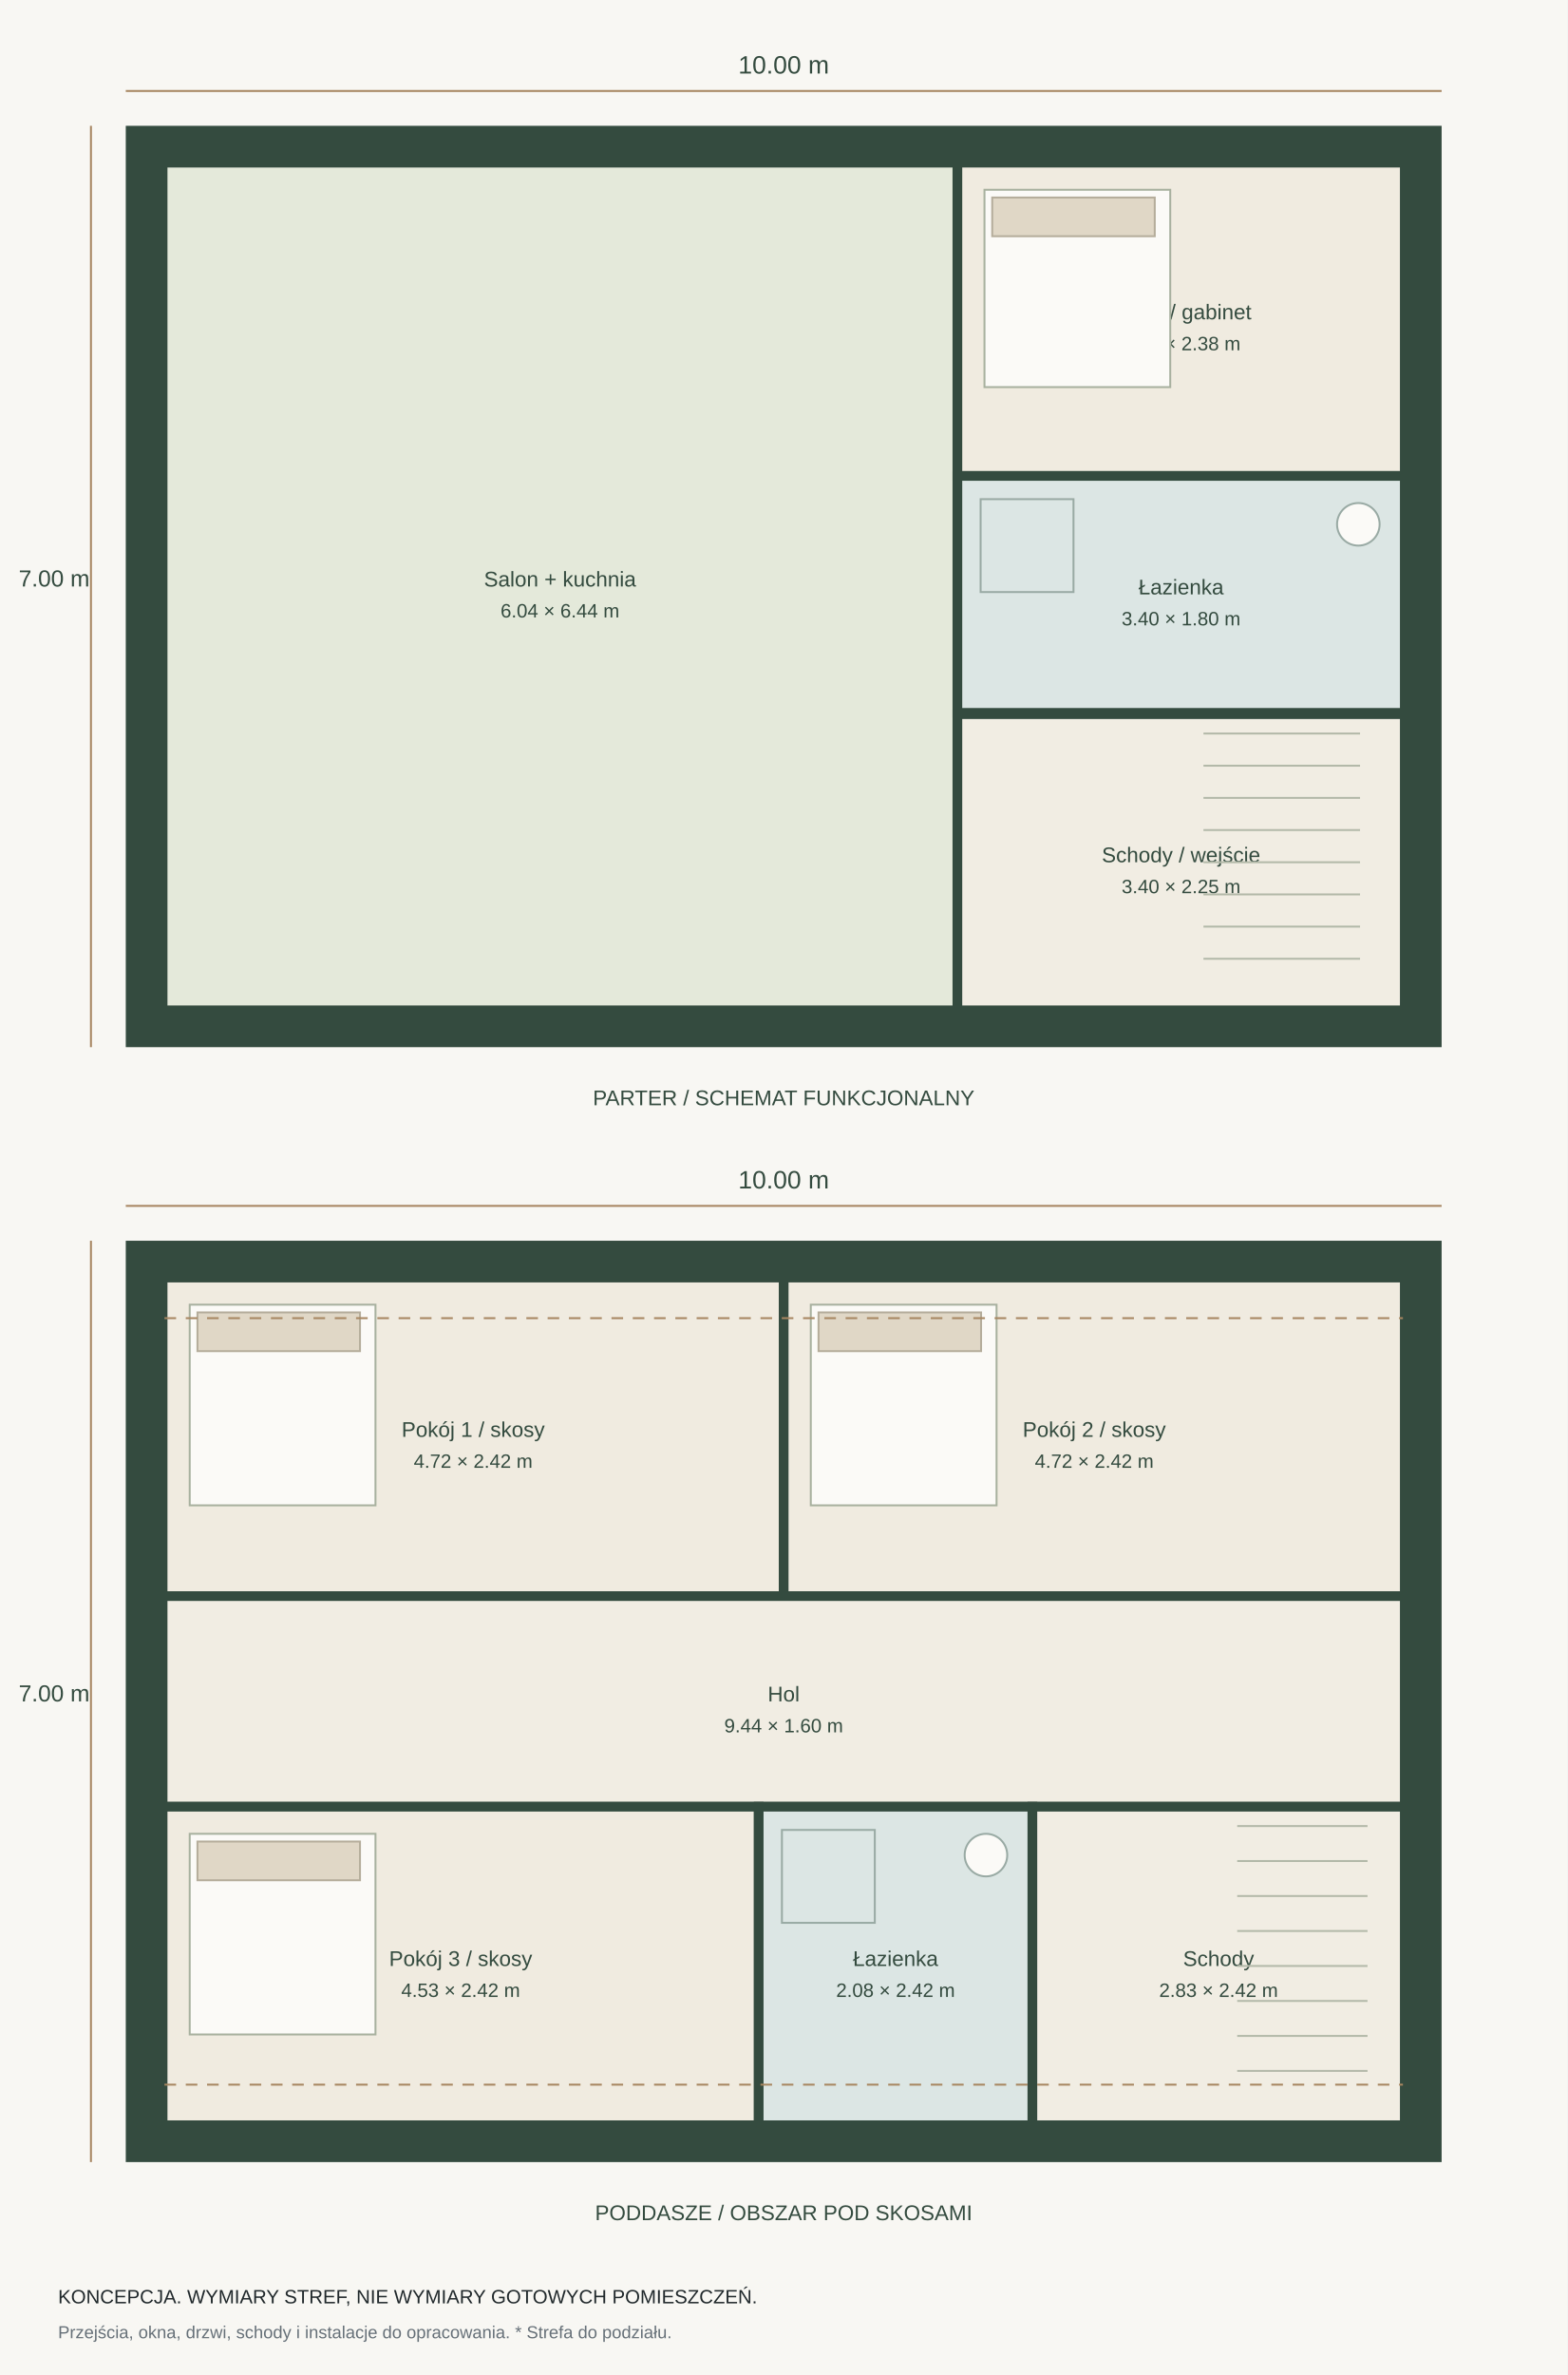
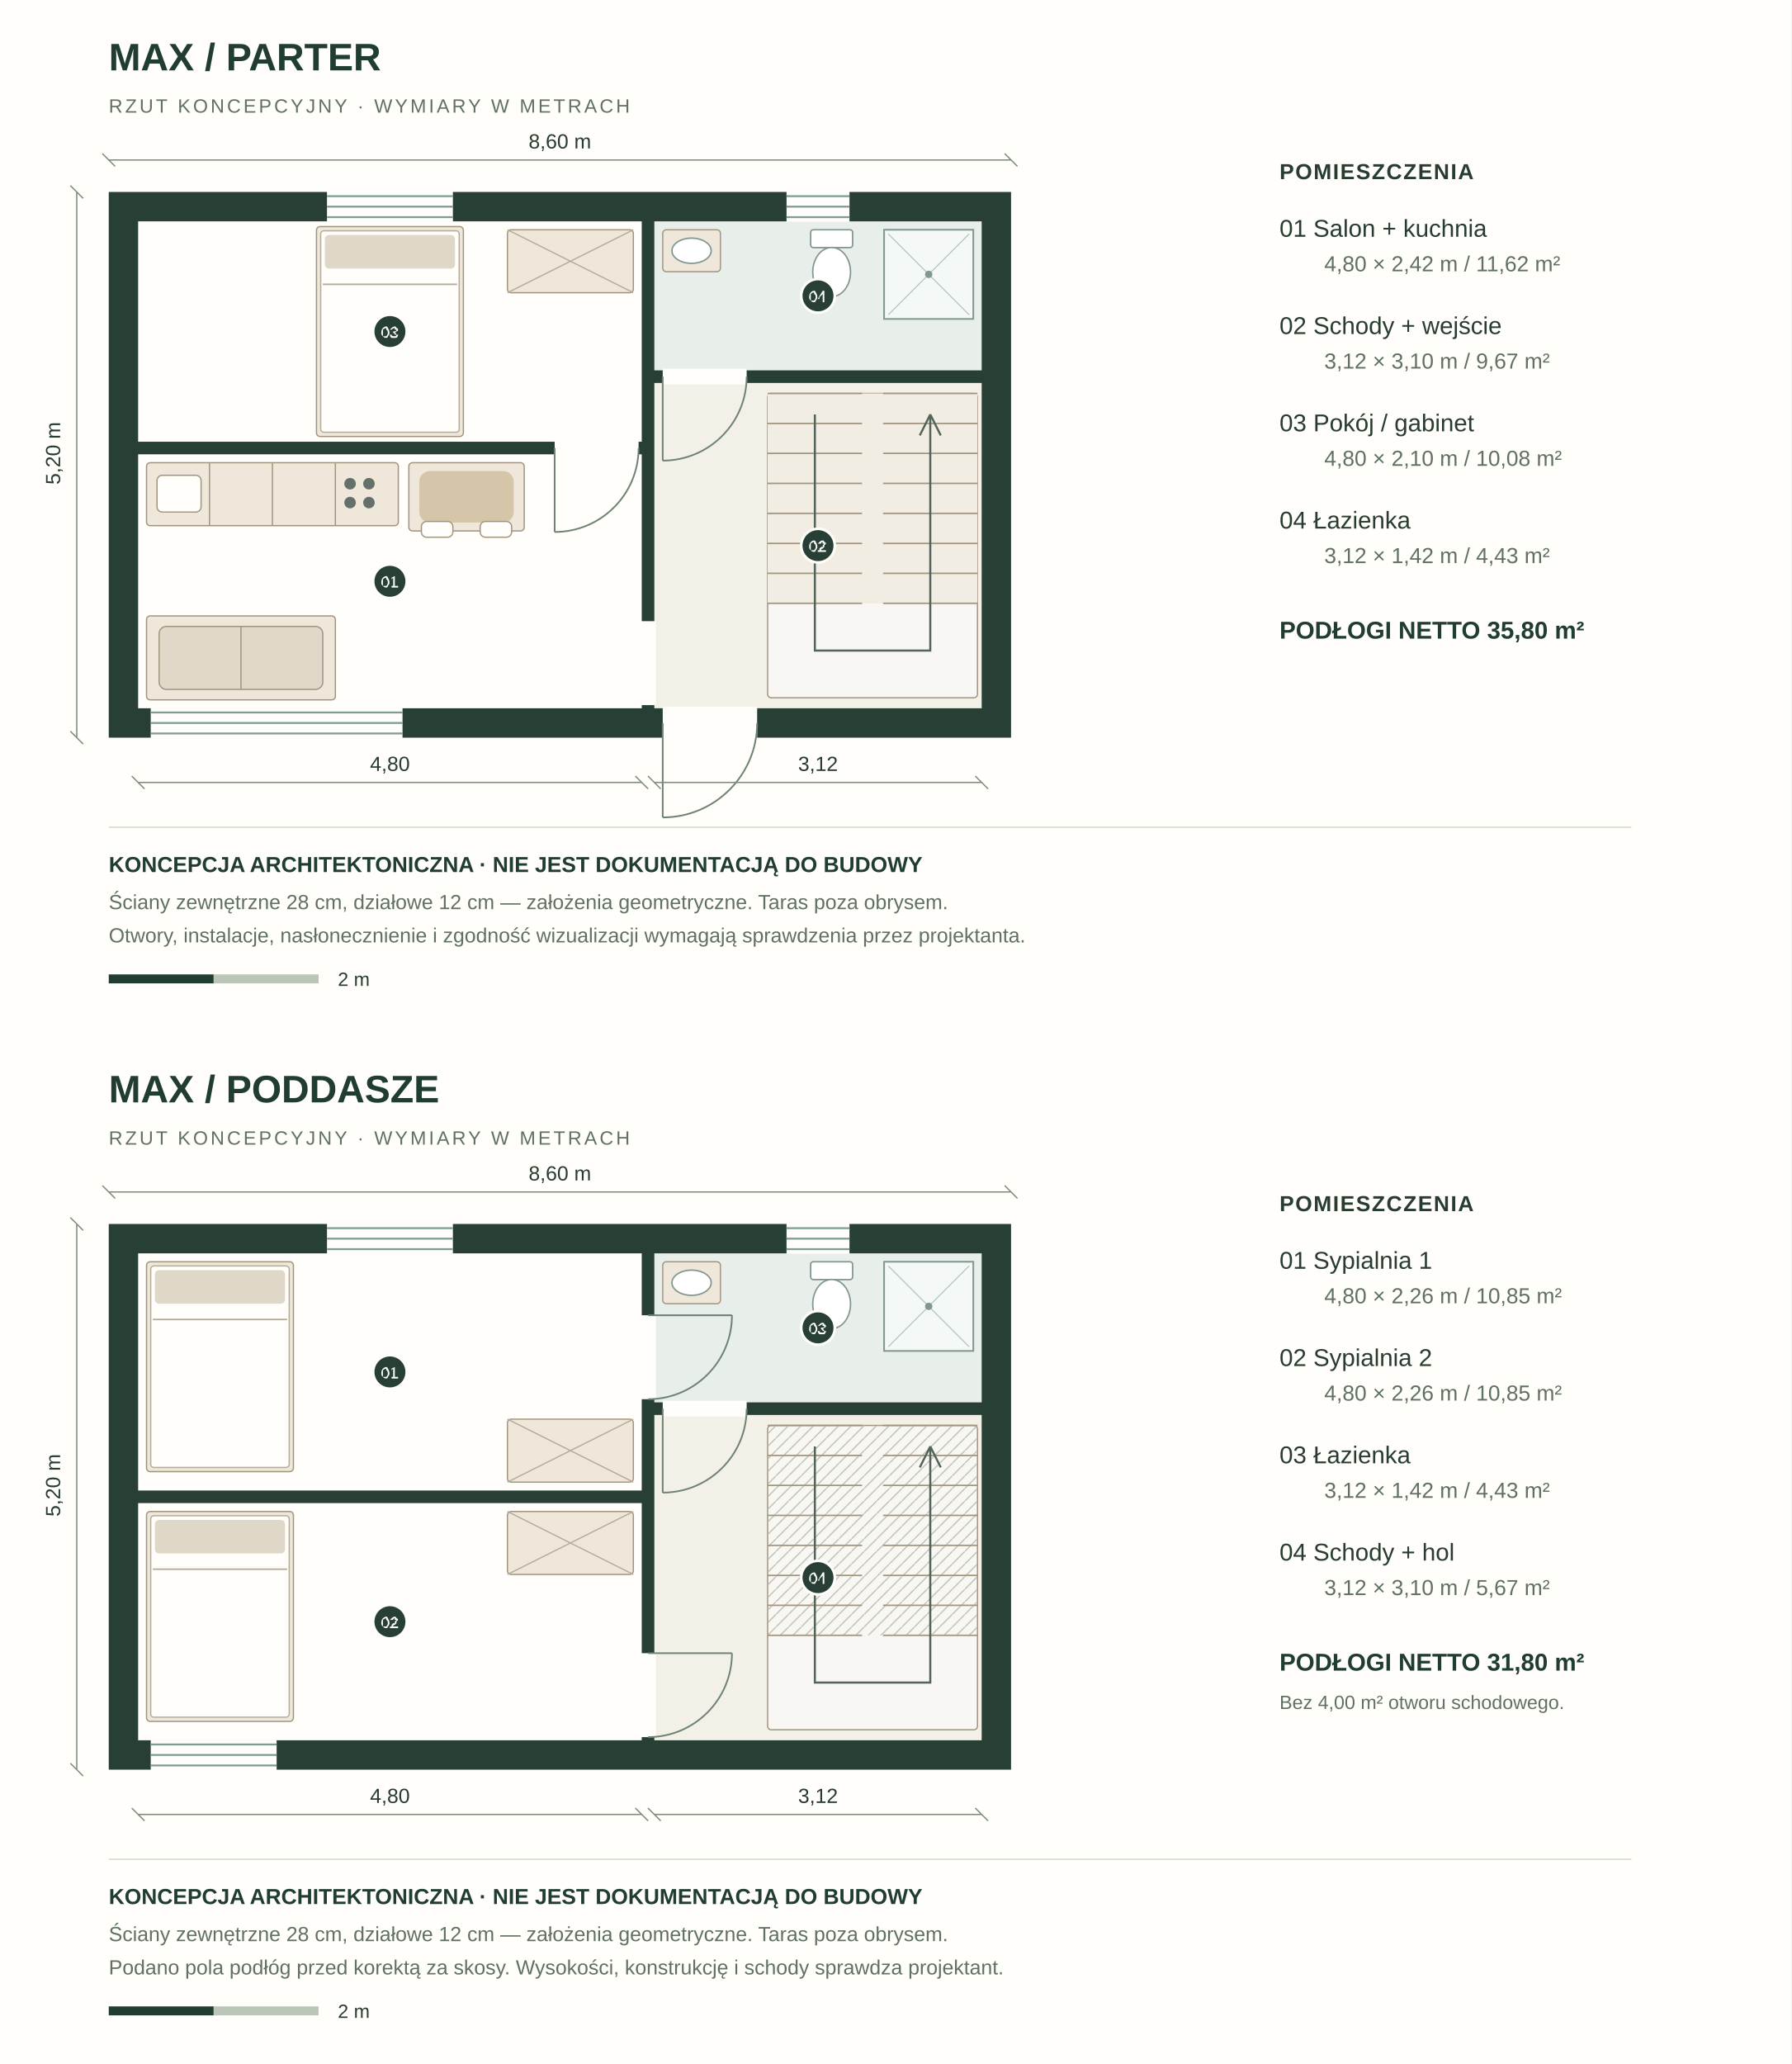
- <svg xmlns="http://www.w3.org/2000/svg" viewBox="0 0 810 1227" role="img">
-   <rect width="100%" height="100%" fill="#f8f7f3" />
-   <rect x="65" y="65" width="680" height="476" fill="#344b3f" />
-   <rect x="84.04" y="84.04" width="410.72" height="437.92" fill="#e4e9da" stroke="#344b3f" stroke-width="5" />
-   <text x="289.4" y="303" font-family="Arial,sans-serif" font-size="11" fill="#344b3f" text-anchor="middle">Salon + kuchnia</text>
-   <text x="289.4" y="319" font-family="Arial,sans-serif" font-size="10" fill="#344b3f" text-anchor="middle">6.04 × 6.44 m</text>
-   <rect x="494.76" y="84.04" width="231.2" height="161.84" fill="#f0ebe0" stroke="#344b3f" stroke-width="5" />
-   <text x="610.36" y="164.96" font-family="Arial,sans-serif" font-size="11" fill="#344b3f" text-anchor="middle">Pokój / gabinet</text>
-   <text x="610.36" y="180.96" font-family="Arial,sans-serif" font-size="10" fill="#344b3f" text-anchor="middle">3.40 × 2.38 m</text>
-   <rect x="508.76" y="98.04" width="96" height="101.96" fill="#fbfaf7" stroke="#a8b19f" stroke-width="1" />
-   <rect x="512.76" y="102.04" width="84" height="20" fill="#e0d7c6" stroke="#b5ad9b" />
-   <rect x="494.76" y="245.88" width="231.2" height="122.4" fill="#dce6e4" stroke="#344b3f" stroke-width="5" />
-   <text x="610.36" y="307.08" font-family="Arial,sans-serif" font-size="11" fill="#344b3f" text-anchor="middle">Łazienka</text>
-   <text x="610.36" y="323.08" font-family="Arial,sans-serif" font-size="10" fill="#344b3f" text-anchor="middle">3.40 × 1.80 m</text>
-   <rect x="506.76" y="257.88" width="48" height="48" fill="none" stroke="#99aaa4" />
-   <circle cx="701.96" cy="270.88" r="11" fill="#fbfaf7" stroke="#99aaa4" />
-   <rect x="494.76" y="368.96" width="231.2" height="153" fill="#f1ede3" stroke="#344b3f" stroke-width="5" />
-   <text x="610.36" y="445.46" font-family="Arial,sans-serif" font-size="11" fill="#344b3f" text-anchor="middle">Schody / wejście</text>
-   <text x="610.36" y="461.46" font-family="Arial,sans-serif" font-size="10" fill="#344b3f" text-anchor="middle">3.40 × 2.25 m</text>
-   <path d="M621.92 378.96h80.92" stroke="#b3b9a9" />
-   <path d="M621.92 395.58h80.92" stroke="#b3b9a9" />
-   <path d="M621.92 412.21h80.92" stroke="#b3b9a9" />
-   <path d="M621.92 428.83h80.92" stroke="#b3b9a9" />
-   <path d="M621.92 445.46h80.92" stroke="#b3b9a9" />
-   <path d="M621.92 462.08h80.92" stroke="#b3b9a9" />
-   <path d="M621.92 478.71h80.92" stroke="#b3b9a9" />
-   <path d="M621.92 495.33h80.92" stroke="#b3b9a9" />
-   <path d="M65 47h680M47 65v476" stroke="#a78661" fill="none" />
-   <text x="405" y="38" font-family="Arial,sans-serif" font-size="13" fill="#344b3f" text-anchor="middle">10.00 m</text>
-   <text x="28" y="303" font-family="Arial,sans-serif" font-size="12" fill="#344b3f" text-anchor="middle">7.00 m</text>
-   <text x="405" y="571" font-family="Arial,sans-serif" font-size="11" fill="#344b3f" text-anchor="middle">PARTER / SCHEMAT FUNKCJONALNY</text>
-   <rect x="65" y="641" width="680" height="476" fill="#344b3f" />
-   <rect x="84.04" y="660.04" width="320.96" height="164.56" fill="#f0ebe0" stroke="#344b3f" stroke-width="5" />
-   <text x="244.52" y="742.32" font-family="Arial,sans-serif" font-size="11" fill="#344b3f" text-anchor="middle">Pokój 1 / skosy</text>
-   <text x="244.52" y="758.32" font-family="Arial,sans-serif" font-size="10" fill="#344b3f" text-anchor="middle">4.72 × 2.42 m</text>
-   <rect x="98.04" y="674.04" width="96" height="103.67" fill="#fbfaf7" stroke="#a8b19f" stroke-width="1" />
-   <rect x="102.04" y="678.04" width="84" height="20" fill="#e0d7c6" stroke="#b5ad9b" />
-   <rect x="405" y="660.04" width="320.96" height="164.56" fill="#f0ebe0" stroke="#344b3f" stroke-width="5" />
-   <text x="565.48" y="742.32" font-family="Arial,sans-serif" font-size="11" fill="#344b3f" text-anchor="middle">Pokój 2 / skosy</text>
-   <text x="565.48" y="758.32" font-family="Arial,sans-serif" font-size="10" fill="#344b3f" text-anchor="middle">4.72 × 2.42 m</text>
-   <rect x="419" y="674.04" width="96" height="103.67" fill="#fbfaf7" stroke="#a8b19f" stroke-width="1" />
-   <rect x="423" y="678.04" width="84" height="20" fill="#e0d7c6" stroke="#b5ad9b" />
-   <rect x="84.04" y="824.6" width="641.92" height="108.8" fill="#f1ede3" stroke="#344b3f" stroke-width="5" />
-   <text x="405" y="879" font-family="Arial,sans-serif" font-size="11" fill="#344b3f" text-anchor="middle">Hol</text>
-   <text x="405" y="895" font-family="Arial,sans-serif" font-size="10" fill="#344b3f" text-anchor="middle">9.44 × 1.60 m</text>
-   <rect x="84.04" y="933.4" width="308.04" height="164.56" fill="#f0ebe0" stroke="#344b3f" stroke-width="5" />
-   <text x="238.06" y="1015.68" font-family="Arial,sans-serif" font-size="11" fill="#344b3f" text-anchor="middle">Pokój 3 / skosy</text>
-   <text x="238.06" y="1031.68" font-family="Arial,sans-serif" font-size="10" fill="#344b3f" text-anchor="middle">4.53 × 2.42 m</text>
-   <rect x="98.04" y="947.4" width="96" height="103.67" fill="#fbfaf7" stroke="#a8b19f" stroke-width="1" />
-   <rect x="102.04" y="951.4" width="84" height="20" fill="#e0d7c6" stroke="#b5ad9b" />
-   <rect x="392.08" y="933.4" width="141.44" height="164.56" fill="#dce6e4" stroke="#344b3f" stroke-width="5" />
-   <text x="462.8" y="1015.68" font-family="Arial,sans-serif" font-size="11" fill="#344b3f" text-anchor="middle">Łazienka</text>
-   <text x="462.8" y="1031.68" font-family="Arial,sans-serif" font-size="10" fill="#344b3f" text-anchor="middle">2.08 × 2.42 m</text>
-   <rect x="404.08" y="945.4" width="48" height="48" fill="none" stroke="#99aaa4" />
-   <circle cx="509.52" cy="958.4" r="11" fill="#fbfaf7" stroke="#99aaa4" />
-   <rect x="533.52" y="933.4" width="192.44" height="164.56" fill="#f1ede3" stroke="#344b3f" stroke-width="5" />
-   <text x="629.74" y="1015.68" font-family="Arial,sans-serif" font-size="11" fill="#344b3f" text-anchor="middle">Schody</text>
-   <text x="629.74" y="1031.68" font-family="Arial,sans-serif" font-size="10" fill="#344b3f" text-anchor="middle">2.83 × 2.42 m</text>
-   <path d="M639.36 943.4h67.35" stroke="#b3b9a9" />
-   <path d="M639.36 961.47h67.35" stroke="#b3b9a9" />
-   <path d="M639.36 979.54h67.35" stroke="#b3b9a9" />
-   <path d="M639.36 997.61h67.35" stroke="#b3b9a9" />
-   <path d="M639.36 1015.68h67.35" stroke="#b3b9a9" />
-   <path d="M639.36 1033.75h67.35" stroke="#b3b9a9" />
-   <path d="M639.36 1051.82h67.35" stroke="#b3b9a9" />
-   <path d="M639.36 1069.89h67.35" stroke="#b3b9a9" />
-   <path d="M85 681h640M85 1077h640" stroke="#a78661" stroke-dasharray="6 5" fill="none" />
-   <path d="M65 623h680M47 641v476" stroke="#a78661" fill="none" />
-   <text x="405" y="614" font-family="Arial,sans-serif" font-size="13" fill="#344b3f" text-anchor="middle">10.00 m</text>
-   <text x="28" y="879" font-family="Arial,sans-serif" font-size="12" fill="#344b3f" text-anchor="middle">7.00 m</text>
-   <text x="405" y="1147" font-family="Arial,sans-serif" font-size="11" fill="#344b3f" text-anchor="middle">PODDASZE / OBSZAR POD SKOSAMI</text>
-   <text x="30" y="1190" font-family="Arial" font-size="10" fill="#20282b">KONCEPCJA. WYMIARY STREF, NIE WYMIARY GOTOWYCH POMIESZCZEŃ.</text>
-   <text x="30" y="1208" font-family="Arial" font-size="9" fill="#667078">Przejścia, okna, drzwi, schody i instalacje do opracowania. * Strefa do podziału.</text>
+ <svg xmlns="http://www.w3.org/2000/svg" viewBox="0 0 1400 1612.8" role="img" aria-labelledby="title desc">
+   <defs>
+     <pattern id="hatch" width=".12" height=".12" patternUnits="userSpaceOnUse">
+       <path d="M0 .12L.12 0" stroke="#b6bbaa" stroke-width=".01" />
+     </pattern>
+   </defs>
+   <rect width="100%" height="100%" fill="#fffefa" />
+   <g font-family="Arial, sans-serif" fill="#293c31">
+     <g transform="translate(0 0)">
+       <text x="85" y="55" font-size="30" font-weight="600" fill="#203d30">MAX / PARTER</text>
+       <text x="85" y="88" font-size="15" letter-spacing="2" fill="#607164">RZUT KONCEPCYJNY · WYMIARY W METRACH</text>
+       <g transform="translate(85 150) scale(82)">
+         <rect x="0" y="0" width="8.6" height="5.2" fill="#283f35" />
+         <rect x="0.28" y="2.5" width="4.8" height="2.42" fill="#fffefa" />
+         <rect x="5.2" y="1.82" width="3.12" height="3.1" fill="#f3f0e8" />
+         <rect x="0.28" y="0.28" width="4.8" height="2.1" fill="#fffefa" />
+         <rect x="5.2" y="0.28" width="3.12" height="1.42" fill="#e8efeb" />
+         <path d="M0.4 5.06h2.4" stroke="#fffefa" stroke-width=".29" />
+         <path d="M0.4 4.96h2.4" stroke="#7c9d8f" stroke-width=".018" />
+         <path d="M0.4 5.06h2.4" stroke="#7c9d8f" stroke-width=".018" />
+         <path d="M0.4 5.16h2.4" stroke="#7c9d8f" stroke-width=".018" />
+         <path d="M2.08 0.14h1.2" stroke="#fffefa" stroke-width=".29" />
+         <path d="M2.08 0.04h1.2" stroke="#7c9d8f" stroke-width=".018" />
+         <path d="M2.08 0.14h1.2" stroke="#7c9d8f" stroke-width=".018" />
+         <path d="M2.08 0.24h1.2" stroke="#7c9d8f" stroke-width=".018" />
+         <path d="M6.46 0.14h0.6" stroke="#fffefa" stroke-width=".29" />
+         <path d="M6.46 0.04h0.6" stroke="#7c9d8f" stroke-width=".018" />
+         <path d="M6.46 0.14h0.6" stroke="#7c9d8f" stroke-width=".018" />
+         <path d="M6.46 0.24h0.6" stroke="#7c9d8f" stroke-width=".018" />
+         <path d="M5.14 4.09v0.8" stroke="#fffefa" stroke-width=".15" />
+         <path d="M5.28 1.76h0.8" stroke="#fffefa" stroke-width=".15" />
+         <path d="M5.28 1.76v0.8M6.08 1.76a0.8 0.8 0 0 1 -0.8 0.8" fill="none" stroke="#6f8276" stroke-width=".016" />
+         <path d="M4.25 2.44h0.8" stroke="#fffefa" stroke-width=".15" />
+         <path d="M4.25 2.44v0.8M5.05 2.44a0.8 0.8 0 0 1 -0.8 0.8" fill="none" stroke="#6f8276" stroke-width=".016" />
+         <path d="M5.28 5.06h0.9" stroke="#fffefa" stroke-width=".31" />
+         <path d="M5.28 5.06v0.9M6.18 5.06a0.9 0.9 0 0 1 -0.9 0.9" fill="none" stroke="#6f8276" stroke-width=".016" />
+         <g data-furniture="kitchen">
+           <rect x="0.36" y="2.58" width="2.4" height="0.6" rx=".035" fill="#eee7da" stroke="#a29580" stroke-width=".012" />
+           <path d="M0.96 2.58v0.6" stroke="#a29580" stroke-width=".012" />
+           <path d="M1.56 2.58v0.6" stroke="#a29580" stroke-width=".012" />
+           <path d="M2.16 2.58v0.6" stroke="#a29580" stroke-width=".012" />
+           <rect x="0.46" y="2.7" width="0.42" height="0.35" rx=".05" fill="#fffefa" stroke="#a29580" stroke-width=".012" />
+           <circle cx="2.3" cy="2.78" r=".055" fill="#647069" />
+           <circle cx="2.48" cy="2.78" r=".055" fill="#647069" />
+           <circle cx="2.3" cy="2.96" r=".055" fill="#647069" />
+           <circle cx="2.48" cy="2.96" r=".055" fill="#647069" />
+         </g>
+         <g data-furniture="sofa">
+           <rect x="0.36" y="4.04" width="1.8" height="0.8" rx=".035" fill="#eee7da" stroke="#a29580" stroke-width=".012" />
+           <rect x="0.48" y="4.14" width="1.56" height="0.6" rx=".07" fill="#e0d8c8" stroke="#a29580" stroke-width=".012" />
+           <path d="M1.26 4.14v0.6" stroke="#a29580" stroke-width=".012" />
+         </g>
+         <g data-furniture="table">
+           <rect x="2.86" y="2.58" width="1.1" height="0.65" rx=".035" fill="#eee7da" stroke="#a29580" stroke-width=".012" />
+           <rect x="2.96" y="2.66" width="0.9" height="0.49" rx=".10" fill="#d5c6aa" />
+           <rect x="2.98" y="3.14" width="0.3" height="0.15" rx=".05" fill="#fffefa" stroke="#a29580" stroke-width=".012" />
+           <rect x="3.54" y="3.14" width="0.3" height="0.15" rx=".05" fill="#fffefa" stroke="#a29580" stroke-width=".012" />
+         </g>
+         <g data-furniture="stairs">
+           <rect x="6.28" y="1.92" width="2" height="2.9" rx=".035" fill="#f8f7f3" stroke="#a29580" stroke-width=".012" />
+           <rect x="6.28" y="1.92" width="2" height="2" fill="#f1ede3" />
+           <path d="M6.28 1.92h.90M7.38 1.92h.90" stroke="#a29580" stroke-width=".014" />
+           <path d="M6.28 2.206h.90M7.38 2.206h.90" stroke="#a29580" stroke-width=".014" />
+           <path d="M6.28 2.491h.90M7.38 2.491h.90" stroke="#a29580" stroke-width=".014" />
+           <path d="M6.28 2.777h.90M7.38 2.777h.90" stroke="#a29580" stroke-width=".014" />
+           <path d="M6.28 3.063h.90M7.38 3.063h.90" stroke="#a29580" stroke-width=".014" />
+           <path d="M6.28 3.349h.90M7.38 3.349h.90" stroke="#a29580" stroke-width=".014" />
+           <path d="M6.28 3.634h.90M7.38 3.634h.90" stroke="#a29580" stroke-width=".014" />
+           <path d="M6.28 3.92h.90M7.38 3.92h.90" stroke="#a29580" stroke-width=".014" />
+           <path d="M6.73 2.12v2.25h1.10V2.12l-.10 .20m.10-.20 .10 .20" fill="none" stroke="#53655a" stroke-width=".02" />
+         </g>
+         <g data-furniture="bed">
+           <rect x="1.98" y="0.33" width="1.4" height="2" rx=".035" fill="#eee7da" stroke="#a29580" stroke-width=".012" />
+           <rect x="2.02" y="0.37" width="1.32" height="1.92" rx=".03" fill="#fffefa" stroke="#b5ac9b" stroke-width=".012" />
+           <rect x="2.06" y="0.41" width="1.24" height="0.32" rx=".04" fill="#dfd7c7" />
+           <path d="M2.04 0.88h1.28" stroke="#b5ac9b" stroke-width=".015" />
+         </g>
+         <g data-furniture="wardrobe">
+           <rect x="3.8" y="0.36" width="1.2" height="0.6" rx=".035" fill="#eee7da" stroke="#a29580" stroke-width=".012" />
+           <path d="M3.8 0.36l1.2 0.6m-1.2 0l1.2 -0.6" stroke="#b7ac99" stroke-width=".012" />
+         </g>
+         <g data-furniture="shower">
+           <rect x="7.39" y="0.36" width="0.85" height="0.85" fill="#f4f8f6" stroke="#82978d" stroke-width=".016" />
+           <path d="M7.43 0.4l0.77 0.77m-0.77 0l0.77 -0.77" stroke="#b3c3ba" stroke-width=".01" />
+           <circle cx="7.815" cy="0.785" r=".035" fill="#82978d" />
+         </g>
+         <g data-furniture="wc">
+           <rect x="6.69" y="0.36" width="0.4" height="0.17" rx=".025" fill="white" stroke="#82978d" stroke-width=".014" />
+           <ellipse cx="6.89" cy="0.763" rx="0.18" ry="0.234" fill="white" stroke="#82978d" stroke-width=".014" />
+         </g>
+         <g data-furniture="basin">
+           <rect x="5.28" y="0.36" width="0.55" height="0.4" rx=".035" fill="#eee7da" stroke="#a29580" stroke-width=".012" />
+           <ellipse cx="5.555" cy="0.56" rx="0.187" ry="0.12" fill="white" stroke="#82978d" stroke-width=".014" />
+         </g>
+         <circle cx="2.68" cy="3.71" r=".16" fill="#283f35" stroke="#fffefa" stroke-width=".025" />
+         <text x="2.68" y="3.77" font-size="0.15" text-anchor="middle" fill="white">01</text>
+         <circle cx="6.76" cy="3.37" r=".16" fill="#283f35" stroke="#fffefa" stroke-width=".025" />
+         <text x="6.76" y="3.43" font-size="0.15" text-anchor="middle" fill="white">02</text>
+         <circle cx="2.68" cy="1.33" r=".16" fill="#283f35" stroke="#fffefa" stroke-width=".025" />
+         <text x="2.68" y="1.39" font-size="0.15" text-anchor="middle" fill="white">03</text>
+         <circle cx="6.76" cy="0.99" r=".16" fill="#283f35" stroke="#fffefa" stroke-width=".025" />
+         <text x="6.76" y="1.05" font-size="0.15" text-anchor="middle" fill="white">04</text>
+       </g>
+       <path d="M85 125L790.2 125M80 120l10 10M785.2 120l10 10" stroke="#7d8c7e" fill="none" />
+       <text x="437.6" y="116" font-size="16" text-anchor="middle">8,60 m</text>
+       <path d="M60 150L60 576.4M55 145l10 10M55 571.4l10 10" stroke="#7d8c7e" fill="none" />
+       <text x="47" y="354.2" font-size="16" text-anchor="middle" transform="rotate(-90 47 354.2)">5,20 m</text>
+       <path d="M107.96 611.4L501.56 611.4M102.96 606.4l10 10M496.56 606.4l10 10" stroke="#7d8c7e" fill="none" />
+       <text x="304.76" y="602.4" font-size="16" text-anchor="middle">4,80</text>
+       <path d="M511.4 611.4L767.24 611.4M506.4 606.4l10 10M762.24 606.4l10 10" stroke="#7d8c7e" fill="none" />
+       <text x="639.32" y="602.4" font-size="16" text-anchor="middle">3,12</text>
+       <text x="1000" y="140" font-size="17" font-weight="600" letter-spacing="1">POMIESZCZENIA</text>
+       <text x="1000" y="185" font-size="19" font-weight="500">01   Salon + kuchnia</text>
+       <text x="1035" y="212" font-size="17" fill="#607164">4,80 × 2,42 m   /   11,62 m²</text>
+       <text x="1000" y="261" font-size="19" font-weight="500">02   Schody + wejście</text>
+       <text x="1035" y="288" font-size="17" fill="#607164">3,12 × 3,10 m   /   9,67 m²</text>
+       <text x="1000" y="337" font-size="19" font-weight="500">03   Pokój / gabinet</text>
+       <text x="1035" y="364" font-size="17" fill="#607164">4,80 × 2,10 m   /   10,08 m²</text>
+       <text x="1000" y="413" font-size="19" font-weight="500">04   Łazienka</text>
+       <text x="1035" y="440" font-size="17" fill="#607164">3,12 × 1,42 m   /   4,43 m²</text>
+       <text x="1000" y="499" font-size="19" font-weight="600" fill="#203d30">PODŁOGI NETTO   35,80 m²</text>
+       <path d="M85 646.4h1190" stroke="#d4dacd" />
+       <text x="85" y="681.4" font-size="17" font-weight="600" fill="#203d30">KONCEPCJA ARCHITEKTONICZNA · NIE JEST DOKUMENTACJĄ DO BUDOWY</text>
+       <text x="85" y="710.4" font-size="16" fill="#607164">Ściany zewnętrzne 28 cm, działowe 12 cm — założenia geometryczne. Taras poza obrysem.</text>
+       <text x="85" y="736.4" font-size="16" fill="#607164">Otwory, instalacje, nasłonecznienie i zgodność wizualizacji wymagają sprawdzenia przez projektanta.</text>
+       <rect x="85" y="761.4" width="82" height="7" fill="#203d30" />
+       <rect x="167" y="761.4" width="82" height="7" fill="#bbc6b8" />
+       <text x="264" y="770.4" font-size="15">2 m</text>
+     </g>
+     <g transform="translate(0 806.4)">
+       <text x="85" y="55" font-size="30" font-weight="600" fill="#203d30">MAX / PODDASZE</text>
+       <text x="85" y="88" font-size="15" letter-spacing="2" fill="#607164">RZUT KONCEPCYJNY · WYMIARY W METRACH</text>
+       <g transform="translate(85 150) scale(82)">
+         <rect x="0" y="0" width="8.6" height="5.2" fill="#283f35" />
+         <rect x="0.28" y="0.28" width="4.8" height="2.26" fill="#fffefa" />
+         <rect x="0.28" y="2.66" width="4.8" height="2.26" fill="#fffefa" />
+         <rect x="5.2" y="0.28" width="3.12" height="1.42" fill="#e8efeb" />
+         <rect x="5.2" y="1.82" width="3.12" height="3.1" fill="#f3f0e8" />
+         <path d="M2.08 0.14h1.2" stroke="#fffefa" stroke-width=".29" />
+         <path d="M2.08 0.04h1.2" stroke="#7c9d8f" stroke-width=".018" />
+         <path d="M2.08 0.14h1.2" stroke="#7c9d8f" stroke-width=".018" />
+         <path d="M2.08 0.24h1.2" stroke="#7c9d8f" stroke-width=".018" />
+         <path d="M0.4 5.06h1.2" stroke="#fffefa" stroke-width=".29" />
+         <path d="M0.4 4.96h1.2" stroke="#7c9d8f" stroke-width=".018" />
+         <path d="M0.4 5.06h1.2" stroke="#7c9d8f" stroke-width=".018" />
+         <path d="M0.4 5.16h1.2" stroke="#7c9d8f" stroke-width=".018" />
+         <path d="M6.46 0.14h0.6" stroke="#fffefa" stroke-width=".29" />
+         <path d="M6.46 0.04h0.6" stroke="#7c9d8f" stroke-width=".018" />
+         <path d="M6.46 0.14h0.6" stroke="#7c9d8f" stroke-width=".018" />
+         <path d="M6.46 0.24h0.6" stroke="#7c9d8f" stroke-width=".018" />
+         <path d="M5.28 1.76h0.8" stroke="#fffefa" stroke-width=".15" />
+         <path d="M5.28 1.76v0.8M6.08 1.76a0.8 0.8 0 0 1 -0.8 0.8" fill="none" stroke="#6f8276" stroke-width=".016" />
+         <path d="M5.14 0.87v0.8" stroke="#fffefa" stroke-width=".15" />
+         <path d="M5.14 0.87h0.8M5.14 1.67a0.8 0.8 0 0 0 0.8 -0.8" fill="none" stroke="#6f8276" stroke-width=".016" />
+         <path d="M5.14 4.09v0.8" stroke="#fffefa" stroke-width=".15" />
+         <path d="M5.14 4.09h0.8M5.14 4.89a0.8 0.8 0 0 0 0.8 -0.8" fill="none" stroke="#6f8276" stroke-width=".016" />
+         <g data-furniture="bed">
+           <rect x="0.36" y="0.36" width="1.4" height="2" rx=".035" fill="#eee7da" stroke="#a29580" stroke-width=".012" />
+           <rect x="0.4" y="0.4" width="1.32" height="1.92" rx=".03" fill="#fffefa" stroke="#b5ac9b" stroke-width=".012" />
+           <rect x="0.44" y="0.44" width="1.24" height="0.32" rx=".04" fill="#dfd7c7" />
+           <path d="M0.42 0.91h1.28" stroke="#b5ac9b" stroke-width=".015" />
+         </g>
+         <g data-furniture="wardrobe">
+           <rect x="3.8" y="1.86" width="1.2" height="0.6" rx=".035" fill="#eee7da" stroke="#a29580" stroke-width=".012" />
+           <path d="M3.8 1.86l1.2 0.6m-1.2 0l1.2 -0.6" stroke="#b7ac99" stroke-width=".012" />
+         </g>
+         <g data-furniture="bed">
+           <rect x="0.36" y="2.74" width="1.4" height="2" rx=".035" fill="#eee7da" stroke="#a29580" stroke-width=".012" />
+           <rect x="0.4" y="2.78" width="1.32" height="1.92" rx=".03" fill="#fffefa" stroke="#b5ac9b" stroke-width=".012" />
+           <rect x="0.44" y="2.82" width="1.24" height="0.32" rx=".04" fill="#dfd7c7" />
+           <path d="M0.42 3.29h1.28" stroke="#b5ac9b" stroke-width=".015" />
+         </g>
+         <g data-furniture="wardrobe">
+           <rect x="3.8" y="2.74" width="1.2" height="0.6" rx=".035" fill="#eee7da" stroke="#a29580" stroke-width=".012" />
+           <path d="M3.8 2.74l1.2 0.6m-1.2 0l1.2 -0.6" stroke="#b7ac99" stroke-width=".012" />
+         </g>
+         <g data-furniture="shower">
+           <rect x="7.39" y="0.36" width="0.85" height="0.85" fill="#f4f8f6" stroke="#82978d" stroke-width=".016" />
+           <path d="M7.43 0.4l0.77 0.77m-0.77 0l0.77 -0.77" stroke="#b3c3ba" stroke-width=".01" />
+           <circle cx="7.815" cy="0.785" r=".035" fill="#82978d" />
+         </g>
+         <g data-furniture="wc">
+           <rect x="6.69" y="0.36" width="0.4" height="0.17" rx=".025" fill="white" stroke="#82978d" stroke-width=".014" />
+           <ellipse cx="6.89" cy="0.763" rx="0.18" ry="0.234" fill="white" stroke="#82978d" stroke-width=".014" />
+         </g>
+         <g data-furniture="basin">
+           <rect x="5.28" y="0.36" width="0.55" height="0.4" rx=".035" fill="#eee7da" stroke="#a29580" stroke-width=".012" />
+           <ellipse cx="5.555" cy="0.56" rx="0.187" ry="0.12" fill="white" stroke="#82978d" stroke-width=".014" />
+         </g>
+         <g data-furniture="stairs">
+           <rect x="6.28" y="1.92" width="2" height="2.9" rx=".035" fill="#f8f7f3" stroke="#a29580" stroke-width=".012" />
+           <rect x="6.28" y="1.92" width="2" height="2" fill="url(#hatch)" />
+           <path d="M6.28 1.92h.90M7.38 1.92h.90" stroke="#a29580" stroke-width=".014" />
+           <path d="M6.28 2.206h.90M7.38 2.206h.90" stroke="#a29580" stroke-width=".014" />
+           <path d="M6.28 2.491h.90M7.38 2.491h.90" stroke="#a29580" stroke-width=".014" />
+           <path d="M6.28 2.777h.90M7.38 2.777h.90" stroke="#a29580" stroke-width=".014" />
+           <path d="M6.28 3.063h.90M7.38 3.063h.90" stroke="#a29580" stroke-width=".014" />
+           <path d="M6.28 3.349h.90M7.38 3.349h.90" stroke="#a29580" stroke-width=".014" />
+           <path d="M6.28 3.634h.90M7.38 3.634h.90" stroke="#a29580" stroke-width=".014" />
+           <path d="M6.28 3.92h.90M7.38 3.92h.90" stroke="#a29580" stroke-width=".014" />
+           <path d="M6.73 2.12v2.25h1.10V2.12l-.10 .20m.10-.20 .10 .20" fill="none" stroke="#53655a" stroke-width=".02" />
+         </g>
+         <circle cx="2.68" cy="1.41" r=".16" fill="#283f35" stroke="#fffefa" stroke-width=".025" />
+         <text x="2.68" y="1.47" font-size="0.15" text-anchor="middle" fill="white">01</text>
+         <circle cx="2.68" cy="3.79" r=".16" fill="#283f35" stroke="#fffefa" stroke-width=".025" />
+         <text x="2.68" y="3.85" font-size="0.15" text-anchor="middle" fill="white">02</text>
+         <circle cx="6.76" cy="0.99" r=".16" fill="#283f35" stroke="#fffefa" stroke-width=".025" />
+         <text x="6.76" y="1.05" font-size="0.15" text-anchor="middle" fill="white">03</text>
+         <circle cx="6.76" cy="3.37" r=".16" fill="#283f35" stroke="#fffefa" stroke-width=".025" />
+         <text x="6.76" y="3.43" font-size="0.15" text-anchor="middle" fill="white">04</text>
+       </g>
+       <path d="M85 125L790.2 125M80 120l10 10M785.2 120l10 10" stroke="#7d8c7e" fill="none" />
+       <text x="437.6" y="116" font-size="16" text-anchor="middle">8,60 m</text>
+       <path d="M60 150L60 576.4M55 145l10 10M55 571.4l10 10" stroke="#7d8c7e" fill="none" />
+       <text x="47" y="354.2" font-size="16" text-anchor="middle" transform="rotate(-90 47 354.2)">5,20 m</text>
+       <path d="M107.96 611.4L501.56 611.4M102.96 606.4l10 10M496.56 606.4l10 10" stroke="#7d8c7e" fill="none" />
+       <text x="304.76" y="602.4" font-size="16" text-anchor="middle">4,80</text>
+       <path d="M511.4 611.4L767.24 611.4M506.4 606.4l10 10M762.24 606.4l10 10" stroke="#7d8c7e" fill="none" />
+       <text x="639.32" y="602.4" font-size="16" text-anchor="middle">3,12</text>
+       <text x="1000" y="140" font-size="17" font-weight="600" letter-spacing="1">POMIESZCZENIA</text>
+       <text x="1000" y="185" font-size="19" font-weight="500">01   Sypialnia 1</text>
+       <text x="1035" y="212" font-size="17" fill="#607164">4,80 × 2,26 m   /   10,85 m²</text>
+       <text x="1000" y="261" font-size="19" font-weight="500">02   Sypialnia 2</text>
+       <text x="1035" y="288" font-size="17" fill="#607164">4,80 × 2,26 m   /   10,85 m²</text>
+       <text x="1000" y="337" font-size="19" font-weight="500">03   Łazienka</text>
+       <text x="1035" y="364" font-size="17" fill="#607164">3,12 × 1,42 m   /   4,43 m²</text>
+       <text x="1000" y="413" font-size="19" font-weight="500">04   Schody + hol</text>
+       <text x="1035" y="440" font-size="17" fill="#607164">3,12 × 3,10 m   /   5,67 m²</text>
+       <text x="1000" y="499" font-size="19" font-weight="600" fill="#203d30">PODŁOGI NETTO   31,80 m²</text>
+       <text x="1000" y="529" font-size="15" fill="#607164">Bez 4,00 m² otworu schodowego.</text>
+       <path d="M85 646.4h1190" stroke="#d4dacd" />
+       <text x="85" y="681.4" font-size="17" font-weight="600" fill="#203d30">KONCEPCJA ARCHITEKTONICZNA · NIE JEST DOKUMENTACJĄ DO BUDOWY</text>
+       <text x="85" y="710.4" font-size="16" fill="#607164">Ściany zewnętrzne 28 cm, działowe 12 cm — założenia geometryczne. Taras poza obrysem.</text>
+       <text x="85" y="736.4" font-size="16" fill="#607164">Podano pola podłóg przed korektą za skosy. Wysokości, konstrukcję i schody sprawdza projektant.</text>
+       <rect x="85" y="761.4" width="82" height="7" fill="#203d30" />
+       <rect x="167" y="761.4" width="82" height="7" fill="#bbc6b8" />
+       <text x="264" y="770.4" font-size="15">2 m</text>
+     </g>
+   </g>
</svg>
